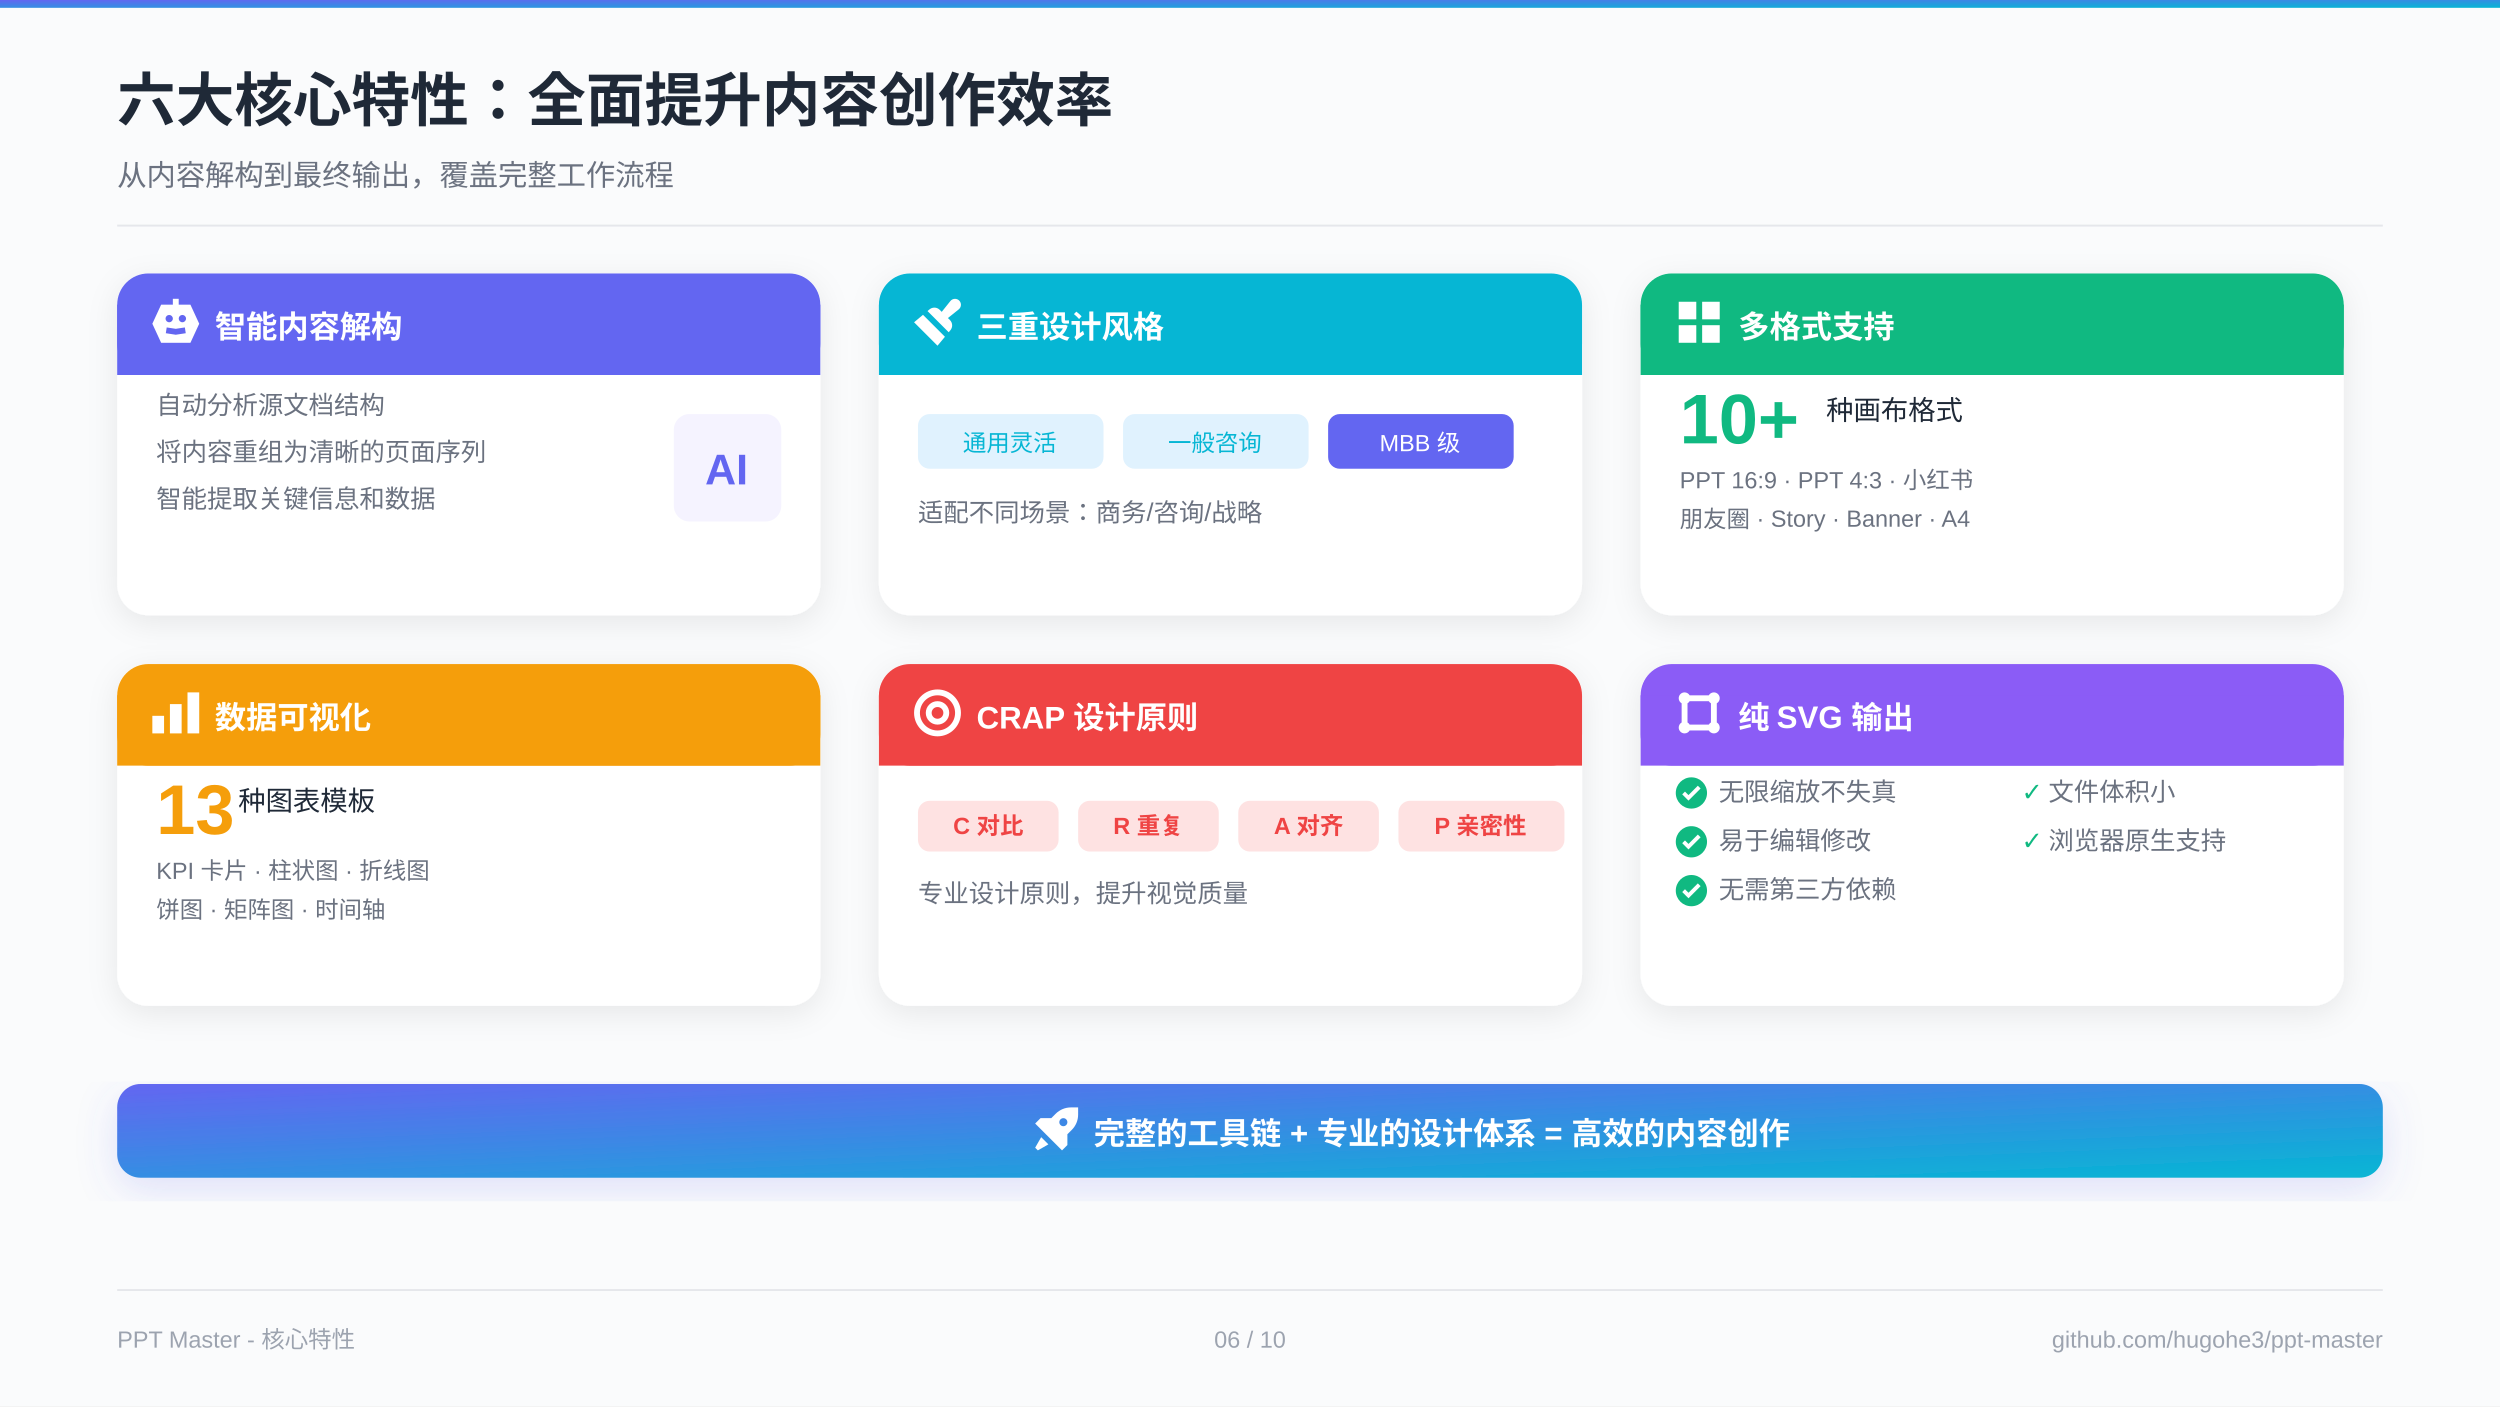
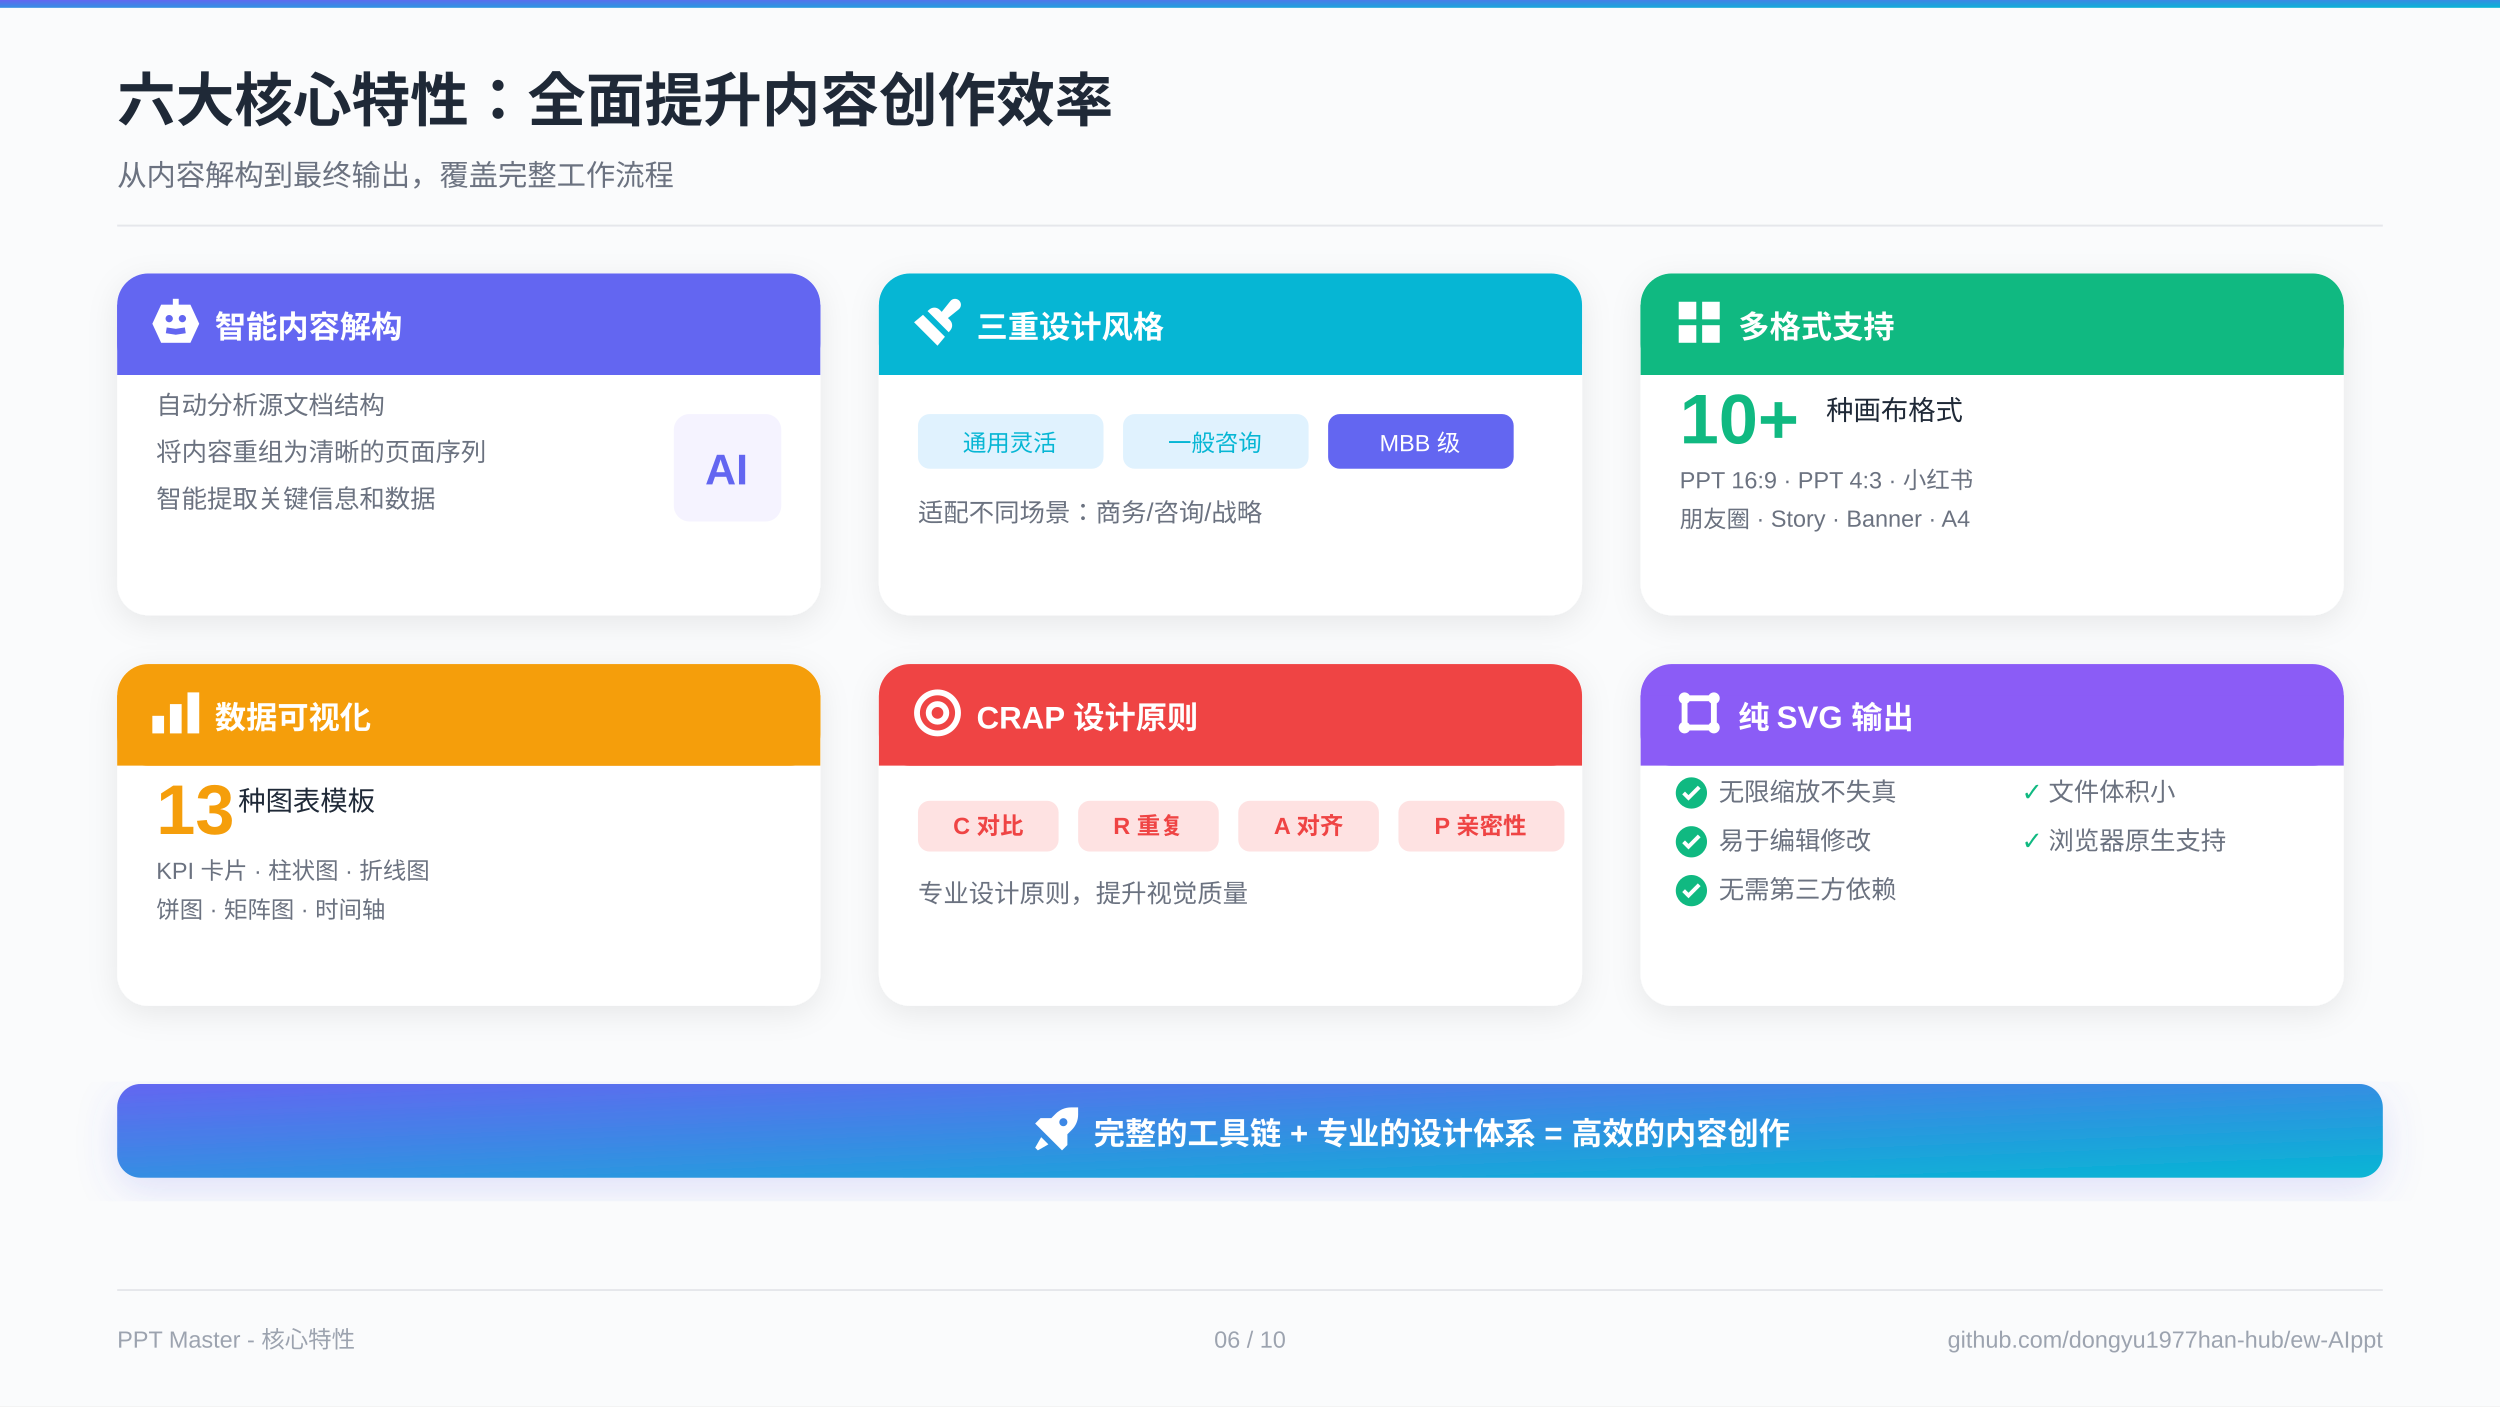
<svg xmlns="http://www.w3.org/2000/svg" viewBox="0 0 1280 720" width="1280" height="720">
  <defs>
    <linearGradient id="gradient1" x1="0%" y1="0%" x2="100%" y2="100%">
      <stop offset="0%" stop-color="#6366F1" />
      <stop offset="100%" stop-color="#06B6D4" />
    </linearGradient>
    <filter id="cardShadow" x="-15%" y="-15%" width="140%" height="140%">
      <feGaussianBlur in="SourceAlpha" stdDeviation="8" />
      <feOffset dx="0" dy="4" result="offsetBlur" />
      <feFlood flood-color="#000000" flood-opacity="0.08" result="shadowColor" />
      <feComposite in="shadowColor" in2="offsetBlur" operator="in" result="shadow" />
      <feMerge>
        <feMergeNode in="shadow" />
        <feMergeNode in="SourceGraphic" />
      </feMerge>
    </filter>
    <filter id="accentShadow" x="-15%" y="-15%" width="140%" height="140%">
      <feGaussianBlur in="SourceAlpha" stdDeviation="10" />
      <feOffset dx="0" dy="6" result="offsetBlur" />
      <feFlood flood-color="#6366F1" flood-opacity="0.18" result="shadowColor" />
      <feComposite in="shadowColor" in2="offsetBlur" operator="in" result="shadow" />
      <feMerge>
        <feMergeNode in="shadow" />
        <feMergeNode in="SourceGraphic" />
      </feMerge>
    </filter>
  </defs>
  <rect width="1280" height="720" fill="#FAFBFC" />
  <rect x="0" y="0" width="1280" height="4" fill="url(#gradient1)" />
  <text x="60" y="62" font-family="Microsoft YaHei, Arial, sans-serif" font-size="30" font-weight="bold" fill="#1F2937">六大核心特性：全面提升内容创作效率</text>
  <text x="60" y="95" font-family="Microsoft YaHei, Arial, sans-serif" font-size="15" fill="#6B7280">从内容解构到最终输出，覆盖完整工作流程</text>
  <rect x="60" y="115" width="1160" height="1" fill="#E5E7EB" />
  <g transform="translate(60, 140)">
    <g filter="url(#cardShadow)">
      <path fill="#FFFFFF" d="M16,0 H344 A16,16 0 0 1 360,16 V159 A16,16 0 0 1 344,175 H16 A16,16 0 0 1 0,159 V16 A16,16 0 0 1 16,0 Z" />
    </g>
    <path fill="#6366F1" d="M16,0 H344 A16,16 0 0 1 360,16 V36 A16,16 0 0 1 344,52 H16 A16,16 0 0 1 0,36 V16 A16,16 0 0 1 16,0 Z" />
    <rect x="0" y="16" width="360" height="36" fill="#6366F1" />
    <g transform="translate(18.0, 13.0) scale(1.5)" fill="#FFFFFF">
      <path fill-rule="evenodd" clip-rule="evenodd" d="M9 0V2H13L16 8.5L13 15H3L0 8.5L3 2H7V0H9ZM4.598 11.738L8 12.262L11.402 11.738L11.098 9.762L8 10.238L4.902 9.762L4.598 11.738ZM7 6.75C7 7.44 6.44 8 5.75 8C5.06 8 4.5 7.44 4.5 6.75C4.5 6.06 5.06 5.5 5.75 5.5C6.44 5.5 7 6.06 7 6.75ZM10.25 8C10.94 8 11.5 7.44 11.5 6.75C11.5 6.06 10.94 5.5 10.25 5.5C9.56 5.5 9 6.06 9 6.75C9 7.44 9.56 8 10.25 8Z" />
    </g>
    <text x="50" y="33" font-family="Microsoft YaHei, Arial, sans-serif" font-size="16" font-weight="bold" fill="#FFFFFF">智能内容解构</text>
    <g transform="translate(20, 72)" font-family="Microsoft YaHei, Arial, sans-serif" font-size="13" fill="#6B7280">
      <text x="0" y="0">自动分析源文档结构</text>
      <text x="0" y="24">将内容重组为清晰的页面序列</text>
      <text x="0" y="48">智能提取关键信息和数据</text>
    </g>
    <path fill="#F5F3FF" d="M293,72 H332 A8,8 0 0 1 340,80 V119 A8,8 0 0 1 332,127 H293 A8,8 0 0 1 285,119 V80 A8,8 0 0 1 293,72 Z" />
    <text x="312" y="108" font-family="Arial, sans-serif" font-size="22" font-weight="bold" text-anchor="middle" fill="#6366F1">AI</text>
    <g transform="translate(390, 0)">
      <g filter="url(#cardShadow)">
        <path fill="#FFFFFF" d="M16,0 H344 A16,16 0 0 1 360,16 V159 A16,16 0 0 1 344,175 H16 A16,16 0 0 1 0,159 V16 A16,16 0 0 1 16,0 Z" />
      </g>
      <path fill="#06B6D4" d="M16,0 H344 A16,16 0 0 1 360,16 V36 A16,16 0 0 1 344,52 H16 A16,16 0 0 1 0,36 V16 A16,16 0 0 1 16,0 Z" />
      <rect x="0" y="16" width="360" height="36" fill="#06B6D4" />
      <g transform="translate(18.0, 13.0) scale(1.5)" fill="#FFFFFF">
        <path d="M9.444 4.444L12.392 0.76C12.776 0.28 13.358 0 13.974 0C15.093 0 16 0.907 16 2.026C16 2.642 15.72 3.224 15.24 3.608L11.556 6.556L12.245 7.245C12.729 7.729 13 8.384 13 9.067C13 9.67 12.789 10.254 12.403 10.717L11.825 11.41L4.59 4.175L5.283 3.597C5.746 3.211 6.33 3 6.933 3C7.616 3 8.271 3.271 8.755 3.755L9.444 4.444Z" />
        <path d="M0 8L3.047 5.461L10.539 12.953L8 16L0 8Z" />
      </g>
      <text x="50" y="33" font-family="Microsoft YaHei, Arial, sans-serif" font-size="16" font-weight="bold" fill="#FFFFFF">三重设计风格</text>
      <g transform="translate(20, 72)" font-family="Microsoft YaHei, Arial, sans-serif">
        <path fill="#E0F2FE" d="M6,0 H89 A6,6 0 0 1 95,6 V22 A6,6 0 0 1 89,28 H6 A6,6 0 0 1 0,22 V6 A6,6 0 0 1 6,0 Z" />
        <text x="47" y="19" font-size="12" text-anchor="middle" fill="#06B6D4">通用灵活</text>
        <path fill="#E0F2FE" d="M111,0 H194 A6,6 0 0 1 200,6 V22 A6,6 0 0 1 194,28 H111 A6,6 0 0 1 105,22 V6 A6,6 0 0 1 111,0 Z" />
        <text x="152" y="19" font-size="12" text-anchor="middle" fill="#06B6D4">一般咨询</text>
        <path fill="#6366F1" d="M216,0 H299 A6,6 0 0 1 305,6 V22 A6,6 0 0 1 299,28 H216 A6,6 0 0 1 210,22 V6 A6,6 0 0 1 216,0 Z" />
        <text x="257" y="19" font-size="12" text-anchor="middle" fill="#FFFFFF">MBB 级</text>
        <text x="0" y="55" font-size="13" fill="#6B7280">适配不同场景：商务/咨询/战略</text>
      </g>
    </g>
    <g transform="translate(780, 0)">
      <g filter="url(#cardShadow)">
        <path fill="#FFFFFF" d="M16,0 H344 A16,16 0 0 1 360,16 V159 A16,16 0 0 1 344,175 H16 A16,16 0 0 1 0,159 V16 A16,16 0 0 1 16,0 Z" />
      </g>
      <path fill="#10B981" d="M16,0 H344 A16,16 0 0 1 360,16 V36 A16,16 0 0 1 344,52 H16 A16,16 0 0 1 0,36 V16 A16,16 0 0 1 16,0 Z" />
      <rect x="0" y="16" width="360" height="36" fill="#10B981" />
      <g transform="translate(18.0, 13.0) scale(1.5)" fill="#FFFFFF">
        <path fill-rule="evenodd" clip-rule="evenodd" d="M7 1H1V7H7V1ZM7 9H1V15H7V9ZM9 1H15V7H9V1ZM15 9H9V15H15V9Z" />
      </g>
      <text x="50" y="33" font-family="Microsoft YaHei, Arial, sans-serif" font-size="16" font-weight="bold" fill="#FFFFFF">多格式支持</text>
      <g transform="translate(20, 70)" font-family="Microsoft YaHei, Arial, sans-serif">
        <text x="0" y="17" font-size="36" font-weight="bold" fill="#10B981">10+</text>
        <text x="75" y="5" font-size="14" fill="#1F2937">种画布格式</text>
        <text x="0" y="40" font-size="12" fill="#6B7280">PPT 16:9 · PPT 4:3 · 小红书</text>
        <text x="0" y="60" font-size="12" fill="#6B7280">朋友圈 · Story · Banner · A4</text>
      </g>
    </g>
    <g transform="translate(0, 200)">
      <g filter="url(#cardShadow)">
        <path fill="#FFFFFF" d="M16,0 H344 A16,16 0 0 1 360,16 V159 A16,16 0 0 1 344,175 H16 A16,16 0 0 1 0,159 V16 A16,16 0 0 1 16,0 Z" />
      </g>
      <path fill="#F59E0B" d="M16,0 H344 A16,16 0 0 1 360,16 V36 A16,16 0 0 1 344,52 H16 A16,16 0 0 1 0,36 V16 A16,16 0 0 1 16,0 Z" />
      <rect x="0" y="16" width="360" height="36" fill="#F59E0B" />
      <g transform="translate(18.0, 13.0) scale(1.5)" fill="#FFFFFF">
        <path d="M16 1H12V15H16V1Z" />
        <path d="M6 5H10V15H6V5Z" />
        <path d="M0 9H4V15H0V9Z" />
      </g>
      <text x="50" y="33" font-family="Microsoft YaHei, Arial, sans-serif" font-size="16" font-weight="bold" fill="#FFFFFF">数据可视化</text>
      <g transform="translate(20, 70)" font-family="Microsoft YaHei, Arial, sans-serif">
        <text x="0" y="17" font-size="36" font-weight="bold" fill="#F59E0B">13</text>
        <text x="42" y="5" font-size="14" fill="#1F2937">种图表模板</text>
        <text x="0" y="40" font-size="12" fill="#6B7280">KPI 卡片 · 柱状图 · 折线图</text>
        <text x="0" y="60" font-size="12" fill="#6B7280">饼图 · 矩阵图 · 时间轴</text>
      </g>
    </g>
    <g transform="translate(390, 200)">
      <g filter="url(#cardShadow)">
        <path fill="#FFFFFF" d="M16,0 H344 A16,16 0 0 1 360,16 V159 A16,16 0 0 1 344,175 H16 A16,16 0 0 1 0,159 V16 A16,16 0 0 1 16,0 Z" />
      </g>
      <path fill="#EF4444" d="M16,0 H344 A16,16 0 0 1 360,16 V36 A16,16 0 0 1 344,52 H16 A16,16 0 0 1 0,36 V16 A16,16 0 0 1 16,0 Z" />
      <rect x="0" y="16" width="360" height="36" fill="#EF4444" />
      <g transform="translate(18.0, 13.0) scale(1.5)" fill="#FFFFFF">
        <path fill-rule="evenodd" clip-rule="evenodd" d="M8 4C5.791 4 4 5.791 4 8C4 10.209 5.791 12 8 12C10.209 12 12 10.209 12 8C12 5.791 10.209 4 8 4ZM6 8C6 6.895 6.895 6 8 6C9.105 6 10 6.895 10 8C10 9.105 9.105 10 8 10C6.895 10 6 9.105 6 8Z" />
        <path fill-rule="evenodd" clip-rule="evenodd" d="M8 0C3.582 0 0 3.582 0 8C0 12.418 3.582 16 8 16C12.418 16 16 12.418 16 8C16 3.582 12.418 0 8 0ZM2 8C2 4.686 4.686 2 8 2C11.314 2 14 4.686 14 8C14 11.314 11.314 14 8 14C4.686 14 2 11.314 2 8Z" />
      </g>
      <text x="50" y="33" font-family="Microsoft YaHei, Arial, sans-serif" font-size="16" font-weight="bold" fill="#FFFFFF">CRAP 设计原则</text>
      <g transform="translate(20, 70)" font-family="Microsoft YaHei, Arial, sans-serif" font-size="12">
        <path fill="#FEE2E2" d="M6,0 H66 A6,6 0 0 1 72,6 V20 A6,6 0 0 1 66,26 H6 A6,6 0 0 1 0,20 V6 A6,6 0 0 1 6,0 Z" />
        <text x="36" y="17" text-anchor="middle" fill="#EF4444" font-weight="bold">C 对比</text>
        <path fill="#FEE2E2" d="M88,0 H148 A6,6 0 0 1 154,6 V20 A6,6 0 0 1 148,26 H88 A6,6 0 0 1 82,20 V6 A6,6 0 0 1 88,0 Z" />
        <text x="118" y="17" text-anchor="middle" fill="#EF4444" font-weight="bold">R 重复</text>
        <path fill="#FEE2E2" d="M170,0 H230 A6,6 0 0 1 236,6 V20 A6,6 0 0 1 230,26 H170 A6,6 0 0 1 164,20 V6 A6,6 0 0 1 170,0 Z" />
        <text x="200" y="17" text-anchor="middle" fill="#EF4444" font-weight="bold">A 对齐</text>
        <path fill="#FEE2E2" d="M252,0 H325 A6,6 0 0 1 331,6 V20 A6,6 0 0 1 325,26 H252 A6,6 0 0 1 246,20 V6 A6,6 0 0 1 252,0 Z" />
        <text x="288" y="17" text-anchor="middle" fill="#EF4444" font-weight="bold">P 亲密性</text>
        <text x="0" y="52" font-size="13" fill="#6B7280">专业设计原则，提升视觉质量</text>
      </g>
    </g>
    <g transform="translate(780, 200)">
      <g filter="url(#cardShadow)">
        <path fill="#FFFFFF" d="M16,0 H344 A16,16 0 0 1 360,16 V159 A16,16 0 0 1 344,175 H16 A16,16 0 0 1 0,159 V16 A16,16 0 0 1 16,0 Z" />
      </g>
      <path fill="#8B5CF6" d="M16,0 H344 A16,16 0 0 1 360,16 V36 A16,16 0 0 1 344,52 H16 A16,16 0 0 1 0,36 V16 A16,16 0 0 1 16,0 Z" />
      <rect x="0" y="16" width="360" height="36" fill="#8B5CF6" />
      <g transform="translate(18.0, 13.0) scale(1.5)" fill="#FFFFFF">
        <path fill-rule="evenodd" clip-rule="evenodd" d="M1 3C1 3.74 1.402 4.387 2 4.732L2 11.268C1.402 11.613 1 12.26 1 13C1 14.105 1.895 15 3 15C3.74 15 4.387 14.598 4.732 14H11.268C11.613 14.598 12.26 15 13 15C14.105 15 15 14.105 15 13C15 12.26 14.598 11.613 14 11.268V4.732C14.598 4.387 15 3.74 15 3C15 1.895 14.105 1 13 1C12.26 1 11.613 1.402 11.268 2H4.732C4.387 1.402 3.74 1 3 1C1.895 1 1 1.895 1 3ZM4.732 12H11.268C11.443 11.696 11.696 11.443 12 11.268V4.732C11.696 4.557 11.443 4.304 11.268 4H4.732C4.557 4.304 4.304 4.557 4 4.732L4 11.268C4.304 11.443 4.557 11.696 4.732 12Z" />
      </g>
      <text x="50" y="33" font-family="Microsoft YaHei, Arial, sans-serif" font-size="16" font-weight="bold" fill="#FFFFFF">纯 SVG 输出</text>
      <g transform="translate(20, 70)" font-family="Microsoft YaHei, Arial, sans-serif" font-size="13" fill="#6B7280">
        <g transform="translate(-2.0, -12.0)" fill="#10B981">
          <path fill-rule="evenodd" clip-rule="evenodd" d="M8 16C12.418 16 16 12.418 16 8C16 3.582 12.418 0 8 0C3.582 0 0 3.582 0 8C0 12.418 3.582 16 8 16ZM12.707 5.707L11.293 4.293L6.5 9.086L4.707 7.293L3.293 8.707L6.5 11.914L12.707 5.707Z" />
        </g>
        <text x="20" y="0">无限缩放不失真</text>
        <text x="175" y="0">
          <tspan fill="#10B981" font-weight="bold">✓</tspan> 文件体积小</text>
        <g transform="translate(-2.0, 13.0)" fill="#10B981">
          <path fill-rule="evenodd" clip-rule="evenodd" d="M8 16C12.418 16 16 12.418 16 8C16 3.582 12.418 0 8 0C3.582 0 0 3.582 0 8C0 12.418 3.582 16 8 16ZM12.707 5.707L11.293 4.293L6.5 9.086L4.707 7.293L3.293 8.707L6.5 11.914L12.707 5.707Z" />
        </g>
        <text x="20" y="25">易于编辑修改</text>
        <text x="175" y="25">
          <tspan fill="#10B981" font-weight="bold">✓</tspan> 浏览器原生支持</text>
        <g transform="translate(-2.0, 38.0)" fill="#10B981">
          <path fill-rule="evenodd" clip-rule="evenodd" d="M8 16C12.418 16 16 12.418 16 8C16 3.582 12.418 0 8 0C3.582 0 0 3.582 0 8C0 12.418 3.582 16 8 16ZM12.707 5.707L11.293 4.293L6.5 9.086L4.707 7.293L3.293 8.707L6.5 11.914L12.707 5.707Z" />
        </g>
        <text x="20" y="50">无需第三方依赖</text>
      </g>
    </g>
  </g>
  <g filter="url(#accentShadow)">
    <path fill="url(#gradient1)" d="M72,555 H1208 A12,12 0 0 1 1220,567 V591 A12,12 0 0 1 1208,603 H72 A12,12 0 0 1 60,591 V567 A12,12 0 0 1 72,555 Z" />
  </g>
  <g transform="translate(530.0, 567.0) scale(1.375)" fill="#FFFFFF">
    <path fill-rule="evenodd" clip-rule="evenodd" d="M10 16L12 14V10L13.657 8.343C15.157 6.843 16 4.808 16 2.686V0H13.314C11.192 0 9.157 0.843 7.657 2.343L6 4H2L0 6L10 16ZM10.5 7C11.328 7 12 6.328 12 5.5C12 4.672 11.328 4 10.5 4C9.672 4 9 4.672 9 5.5C9 6.328 9.672 7 10.5 7Z" />
    <path d="M4.927 13.756L2.244 11.073L0 15L1 16L4.927 13.756Z" />
  </g>
  <text x="560" y="586" font-family="Microsoft YaHei, Arial, sans-serif" font-size="16" font-weight="bold" fill="#FFFFFF">完整的工具链 + 专业的设计体系 = 高效的内容创作</text>
  <rect x="60" y="660" width="1160" height="1" fill="#E5E7EB" />
  <text x="60" y="690" font-family="Microsoft YaHei, Arial, sans-serif" font-size="12" fill="#9CA3AF">PPT Master - 核心特性</text>
  <text x="640" y="690" font-family="Arial, sans-serif" font-size="12" text-anchor="middle" fill="#9CA3AF">06 / 10</text>
-   <text x="1220" y="690" font-family="Arial, sans-serif" font-size="12" text-anchor="end" fill="#9CA3AF">github.com/hugohe3/ppt-master</text>
+   <text x="1220" y="690" font-family="Arial, sans-serif" font-size="12" text-anchor="end" fill="#9CA3AF">github.com/dongyu1977han-hub/ew-AIppt</text>
</svg>
